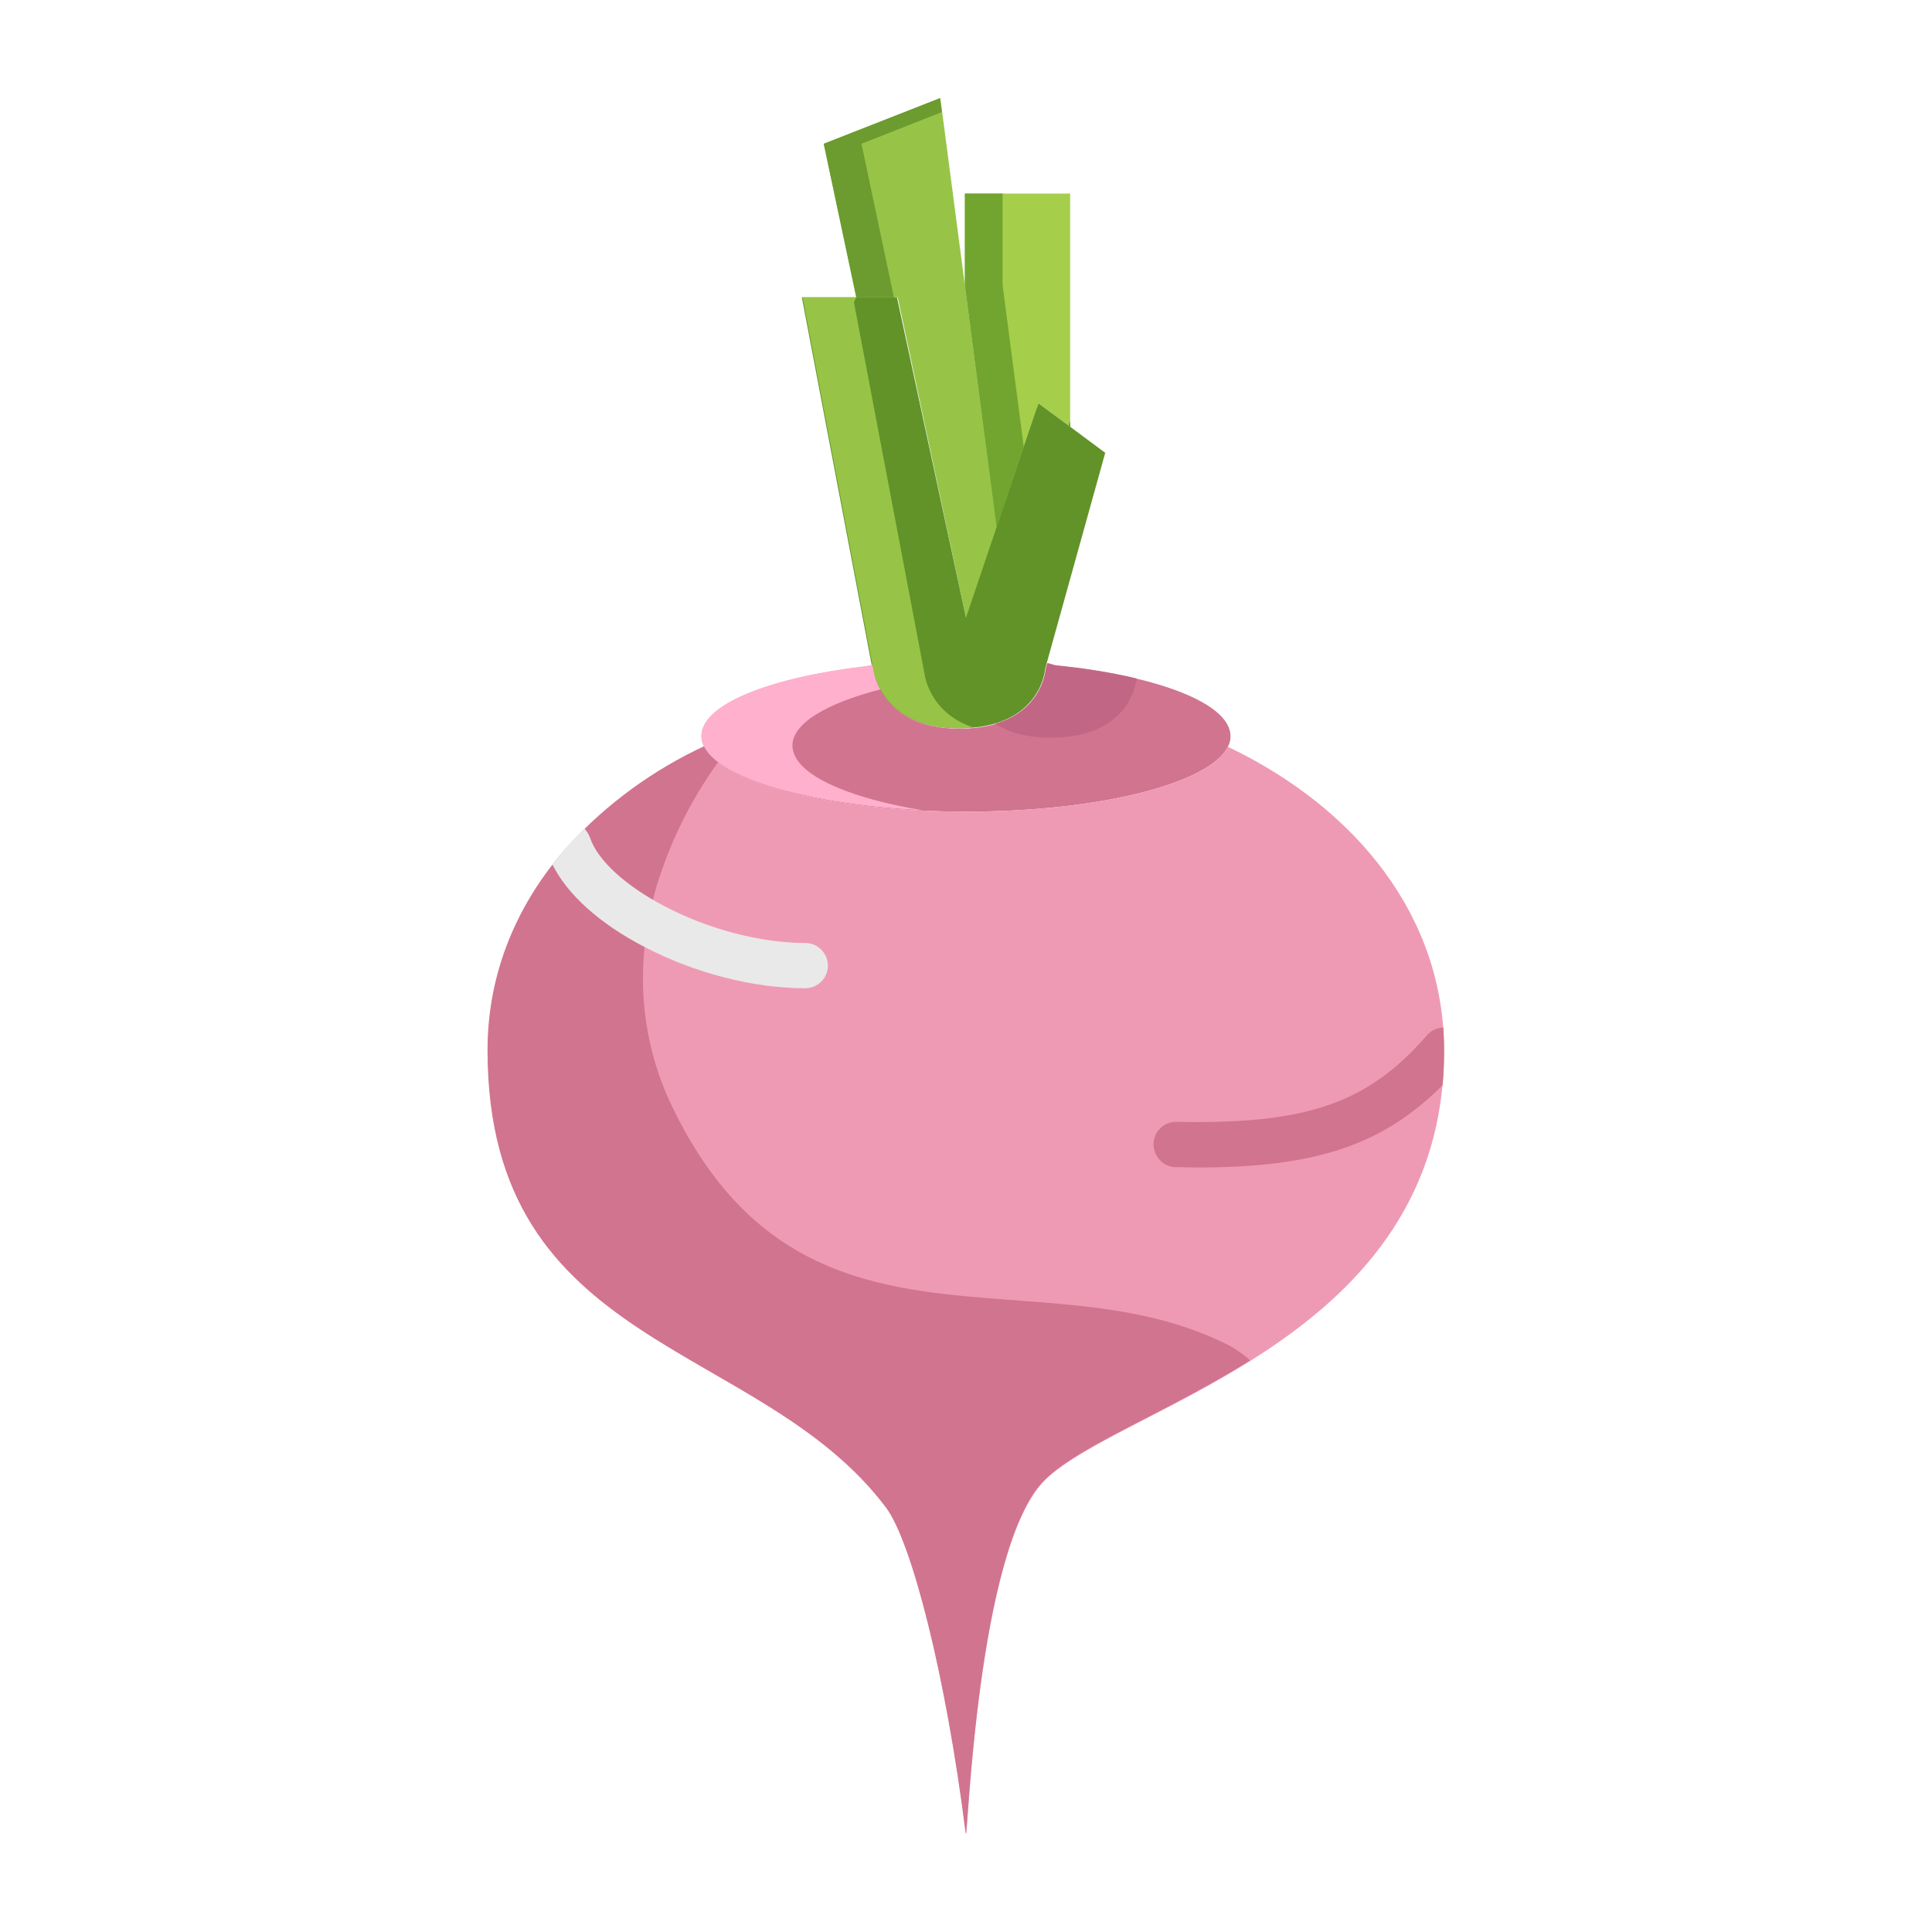
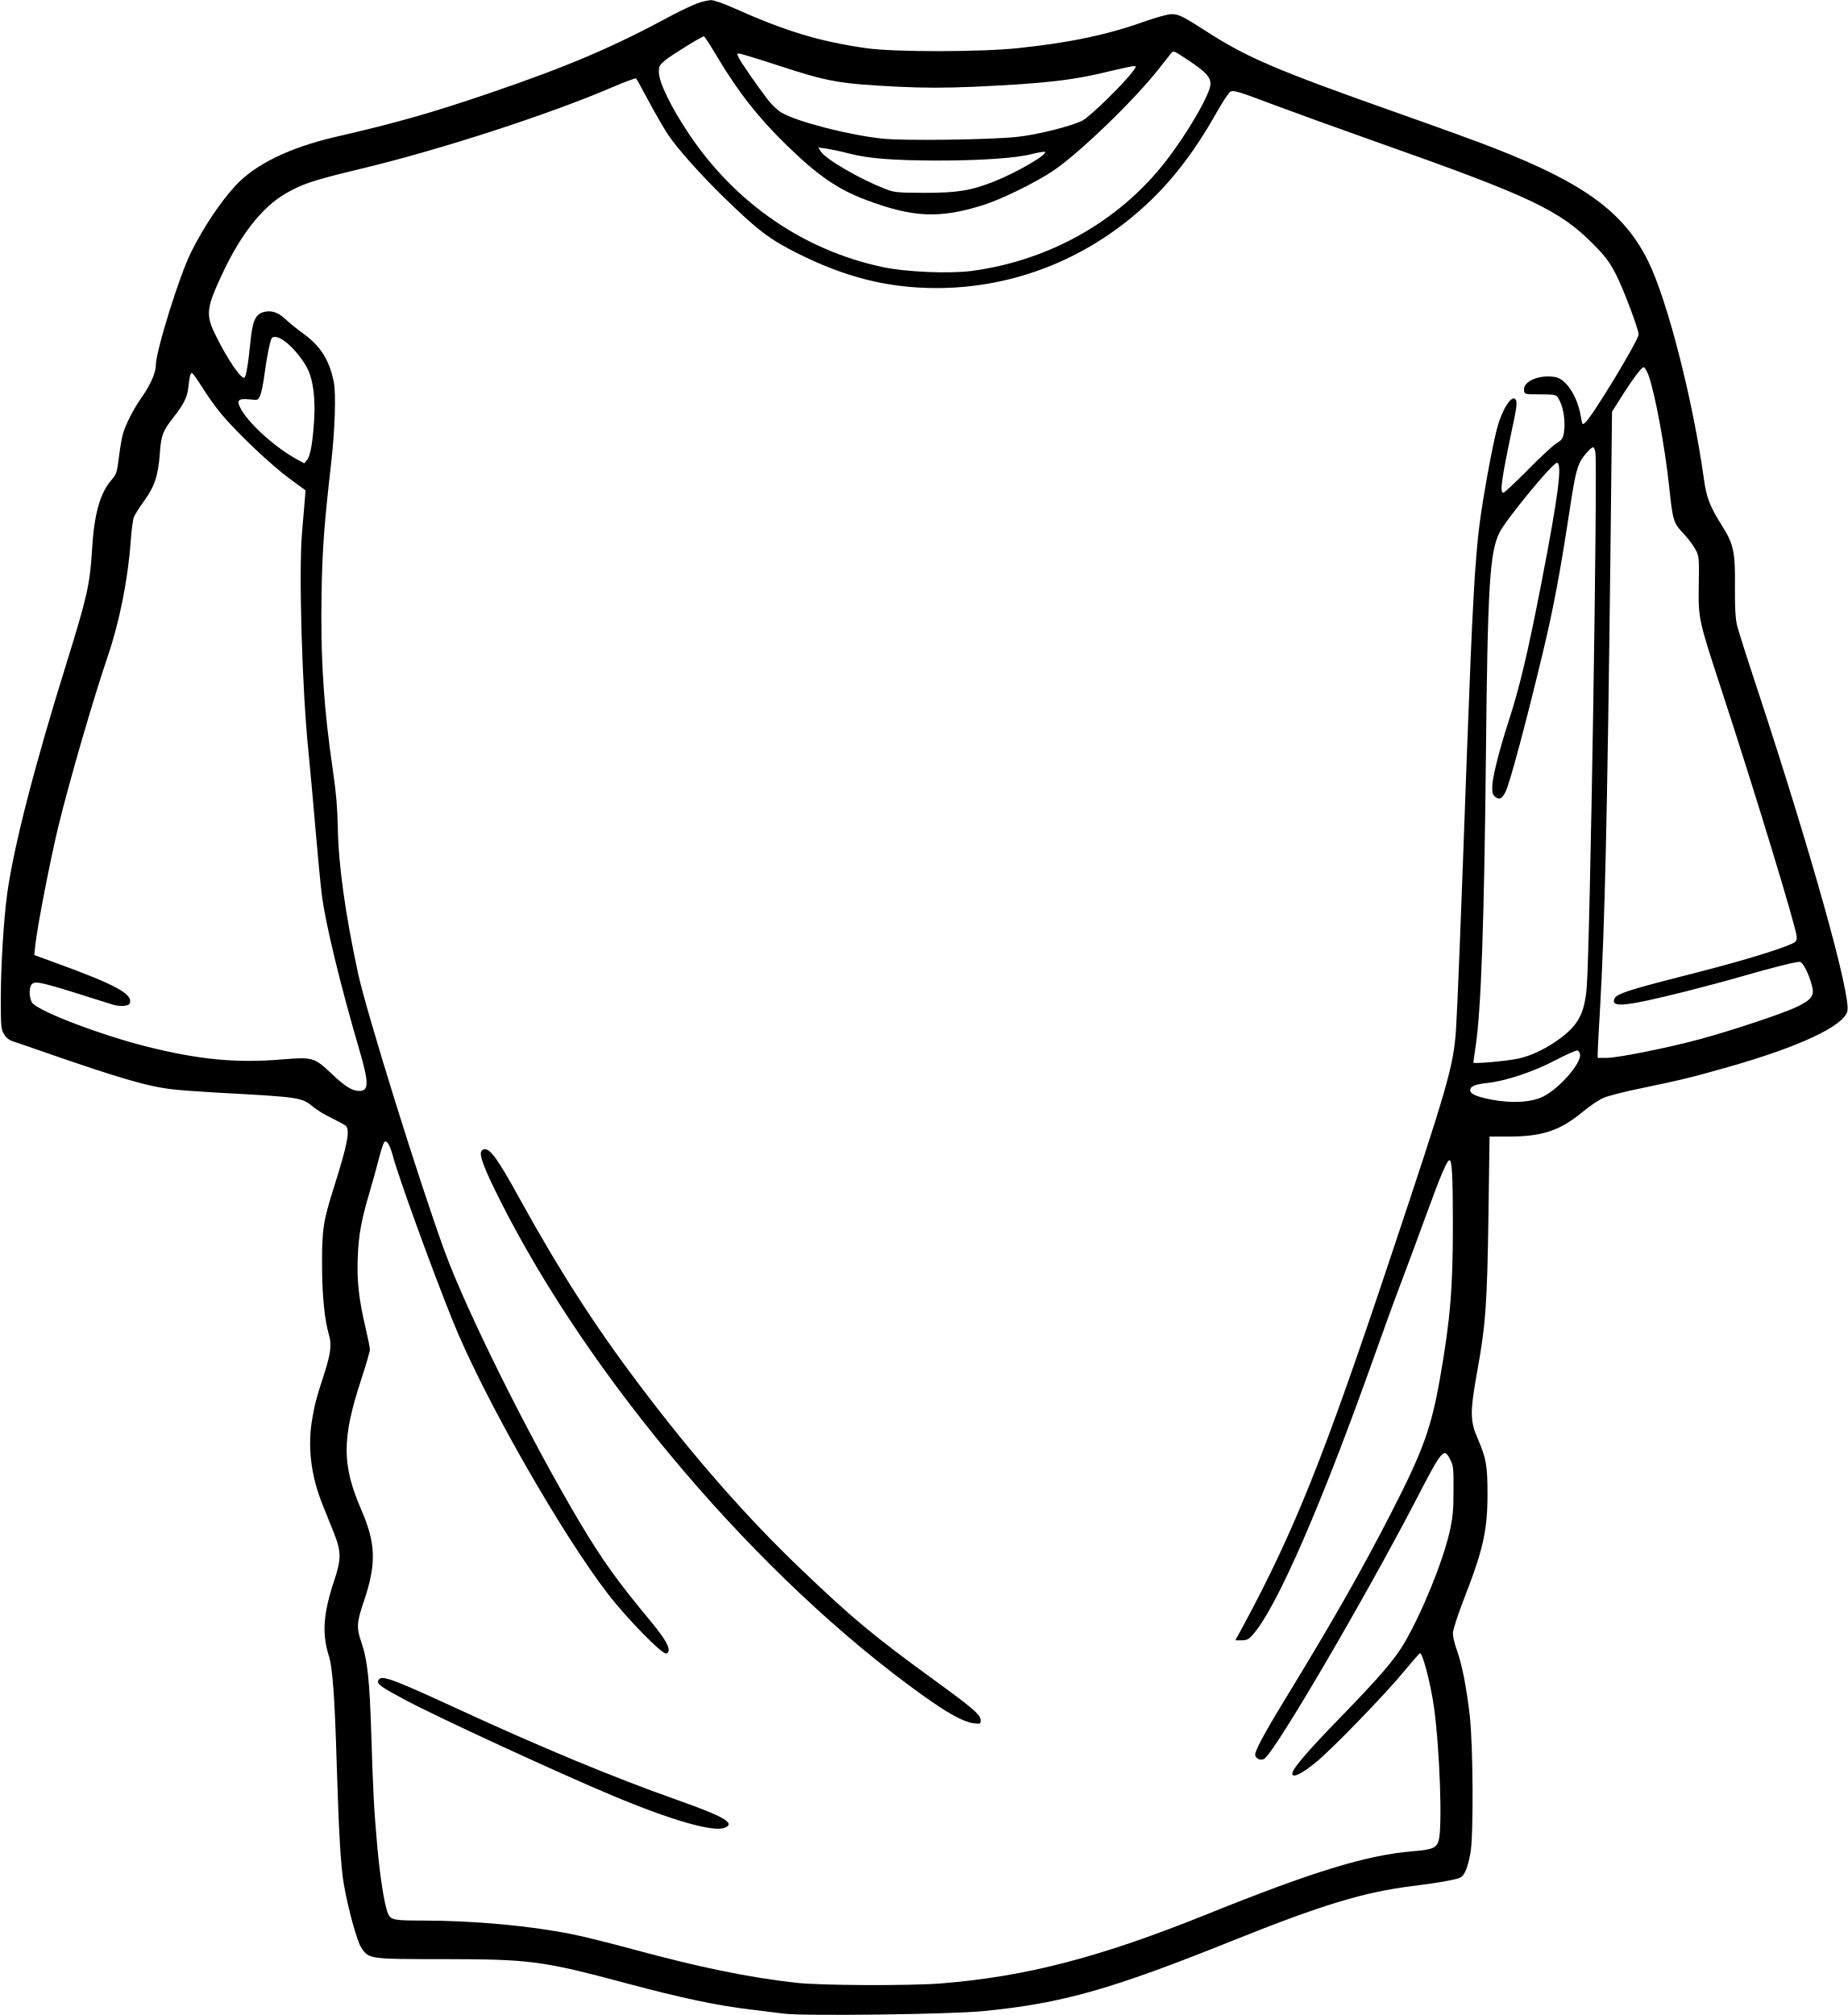
- <svg xmlns="http://www.w3.org/2000/svg" id="Layer_1" enable-background="new 0 0 512 512" height="512" viewBox="0 0 512 512" width="512">
-   <path d="m281.6 113.1-8.4-6.2-9.6 28.5-7.9-59.8-6.5-49.6-30.9 12.1 8.7 40.7h10.9l18.1 84.9 11.6 1.3 8.1-24.1 8.8-25.8z" fill="#97c447" />
-   <path d="m283.6 51.3v61.8l-8.4-6.2-11.1 32.8-8.4-64.1v-24.3z" fill="#a5ce4a" />
-   <path d="m283.2 112.8.4.3v-1.5z" fill="#619329" />
-   <path d="m265.7 75.6v-24.3h-10v24.3l8.4 64.1 7.2-21.3z" fill="#71a52f" />
-   <path d="m249.6 29.7-.5-3.7-30.8 12.1 8.6 40.7h10l-8.6-40.7z" fill="#6c9b2f" />
-   <path d="m256 163.7 8.1-24 11.1-32.8 8.4 6.2 9.3 6.9-15.5 55.7-.4 1.5s-1 15.8-22.9 15.8c-21.1 0-22.9-15.8-22.9-15.8l-.2-1-18.5-97.4h25.2z" fill="#619329" />
-   <path d="m245 178.5-.2-1-18.5-97.4.6-1.3h-14.2l18.5 97.4.2 1s1.7 15.8 22.9 15.8c1.3 0 2.5-.1 3.7-.2-11.9-3.9-13-14.3-13-14.3z" fill="#97c447" />
-   <path d="m326.1 195.1c0 1-.2 1.9-.7 2.8-4.8 9.7-34 17.2-69.4 17.2s-64.6-7.5-69.4-17.2c-.4-.9-.7-1.8-.7-2.8 0-8.4 18.1-15.5 43.7-18.5l1.6-.3.2 1s1.7 15.8 22.9 15.8c21.8 0 22.8-15.8 22.8-15.8l.4-1.5 2.1.6c27.1 2.6 46.5 10 46.5 18.7z" fill="#d17490" />
-   <path d="m210.7 200.4c-.4-.9-.7-1.8-.7-2.8 0-5.9 9-11.2 23.3-14.9-1-1.7-1.6-3.6-1.9-5.5l-.2-1-1.6.3c-25.6 3-43.7 10.1-43.7 18.5 0 1 .2 1.9.7 2.8 4.2 8.6 27.8 15.4 57.7 16.9-17.9-3-30.6-8.2-33.6-14.3z" fill="#ffb0cd" />
-   <path d="m278.4 195.5c21 0 22.7-14.6 22.8-15.7-7.1-1.7-14.3-2.8-21.5-3.5l-2.1-.6-.4 1.5s-.7 10.9-13.5 14.6c3.3 2.1 8 3.7 14.7 3.7z" fill="#c16785" />
-   <path d="m150.8 224.1c10.1-11 22.3-19.9 35.8-26.2 4.8 9.7 34.1 17.2 69.4 17.2s64.6-7.5 69.4-17.2c34.5 16.5 57.3 45.4 57.3 80.5 0 76.7-84.6 93.5-105.6 113.7-18.3 17.6-20.7 97.4-21.1 93.8-5.3-41.7-14.3-77.2-21.1-86.3-33.6-44.7-105.6-41.4-105.6-121.2 0-20.7 7.9-39.2 21.5-54.3z" fill="#ef9ab4" />
-   <path d="m326 356.7c-49.7-25.6-113.1 8.7-147.8-63.3-9-18.6-9.9-38.7-4.3-58.2 3.6-11.9 9.1-23.1 16.4-33.2-1.6-1.1-2.8-2.5-3.8-4.2-13.5 6.3-25.7 15.2-35.8 26.2-13.6 15.1-21.5 33.7-21.5 54.3 0 79.9 72 76.5 105.6 121.2 6.8 9.1 15.9 44.6 21.1 86.3.5 3.6 2.9-76.2 21.1-93.8 9.6-9.2 32.3-17.7 54.3-31.5-1.5-1.4-3.4-2.7-5.3-3.8z" fill="#d17490" />
-   <path id="XMLID_7_" d="m170.7 250.9c13.4 7 29 11 42.7 11 3.3 0 6-2.7 6-6s-2.7-6-6-6c-11.7 0-25.6-3.6-37.2-9.7-10.4-5.4-17.8-12.2-19.8-18.1 0-.1 0-.1-.1-.2-.3-.9-.8-1.6-1.4-2.3-1.4 1.4-2.8 2.8-4.2 4.3-1.5 1.7-2.9 3.4-4.3 5.2 4 8 12.4 15.6 24.3 21.8z" fill="#e9e9e9" />
-   <path id="XMLID_9_" d="m382.7 278.3c0-2-.1-4-.2-6-1.6.1-3.2.7-4.3 2-15.7 18.1-31.9 23.7-66.4 23-3.3-.1-6.1 2.6-6.1 5.9s2.6 6.1 5.9 6.1c2 0 3.9.1 5.7.1 31.3 0 49.1-5.9 65-21.8.3-3 .4-6 .4-9.3z" fill="#d17490" />
+ <svg xmlns="http://www.w3.org/2000/svg" version="1.0" width="1174pt" height="1280pt" viewBox="0 0 1174 1280" preserveAspectRatio="xMidYMid meet">
+   <g transform="translate(0,1280) scale(0.1,-0.1)" fill="#000000" stroke="none">
+     <path d="M4425 12777 c-33 -13 -100 -45 -150 -71 -379 -205 -660 -325 -1163 -497 -373 -127 -591 -189 -982 -279 -288 -67 -505 -172 -631 -306 -96 -103 -206 -267 -284 -424 -74 -146 -225 -631 -225 -720 0 -46 -33 -122 -85 -197 -57 -80 -108 -180 -125 -243 -7 -25 -18 -91 -25 -147 -11 -93 -16 -106 -45 -140 -74 -83 -112 -218 -125 -443 -14 -224 -31 -299 -160 -715 -208 -666 -337 -1170 -379 -1470 -23 -170 -40 -450 -41 -665 0 -177 2 -198 20 -229 14 -24 33 -38 60 -47 22 -7 101 -34 175 -60 494 -172 676 -225 830 -243 47 -6 171 -15 275 -21 553 -30 550 -30 628 -94 23 -19 75 -50 115 -69 40 -20 79 -41 87 -47 31 -25 13 -119 -73 -390 -68 -214 -77 -270 -76 -495 0 -192 16 -350 44 -445 18 -61 11 -118 -29 -243 -52 -160 -59 -187 -76 -282 -33 -180 -11 -367 65 -555 23 -58 55 -138 71 -177 48 -120 48 -167 0 -310 -67 -202 -76 -331 -33 -468 25 -76 39 -266 52 -720 13 -415 25 -626 45 -738 27 -155 83 -358 110 -399 49 -73 47 -73 525 -73 550 -1 623 -10 1165 -155 339 -91 577 -141 775 -164 74 -9 172 -21 216 -27 120 -17 1068 -5 1274 16 501 50 805 136 1575 445 578 232 843 312 1155 350 140 17 267 39 295 52 28 13 47 56 66 153 21 108 18 684 -4 880 -22 184 -49 322 -82 414 -14 37 -25 85 -25 105 0 22 29 111 70 218 122 312 150 436 150 668 0 179 -9 228 -60 346 -52 118 -52 173 -5 435 53 291 63 427 71 987 l7 502 119 0 c216 0 330 38 475 159 45 37 105 78 135 89 29 12 139 40 244 61 246 51 330 72 543 133 452 128 734 261 757 354 25 99 -230 1009 -571 2044 -63 190 -121 372 -129 405 -11 44 -15 109 -14 250 2 218 -8 268 -82 385 -78 124 -99 179 -115 296 -71 508 -233 1141 -356 1388 -152 305 -399 488 -961 709 -91 37 -382 142 -645 235 -750 265 -940 346 -1193 509 -161 103 -181 113 -229 113 -22 0 -97 -21 -168 -46 -241 -86 -481 -136 -808 -170 -239 -25 -777 -25 -955 -1 -299 42 -516 107 -849 256 -62 28 -127 51 -145 50 -17 0 -58 -10 -91 -22z m135 -344 c131 -219 259 -382 441 -559 197 -191 322 -277 501 -344 298 -112 466 -120 743 -33 113 35 332 142 444 217 163 109 511 444 670 645 36 46 73 92 81 103 14 18 19 16 111 -46 110 -73 139 -105 139 -150 0 -61 -147 -315 -287 -494 -295 -378 -737 -627 -1229 -693 -146 -19 -423 -7 -573 26 -494 106 -925 402 -1218 835 -116 172 -195 331 -197 399 -1 40 3 47 41 79 37 31 228 149 245 151 4 1 43 -61 88 -136z m378 -47 c324 -106 392 -118 769 -137 172 -8 291 -8 483 0 451 21 624 40 870 101 68 16 133 30 143 30 17 0 17 -2 -3 -29 -50 -72 -271 -288 -320 -315 -66 -36 -292 -93 -423 -106 -170 -18 -717 -25 -847 -11 -214 22 -545 107 -644 165 -25 14 -65 52 -89 84 -63 82 -164 227 -182 262 -14 27 -14 30 0 30 9 0 118 -33 243 -74z m-813 -236 c43 -80 96 -171 118 -204 62 -92 202 -249 353 -397 220 -214 291 -268 472 -359 306 -153 573 -219 879 -220 460 0 900 161 1259 463 203 170 366 373 525 656 35 62 73 120 85 128 19 12 47 4 285 -86 145 -54 433 -158 639 -231 980 -346 1165 -433 1380 -649 79 -80 104 -113 147 -196 46 -89 143 -347 143 -380 0 -35 -291 -516 -338 -558 -19 -18 -20 -17 -30 42 -22 126 -94 235 -163 246 -100 17 -204 -27 -197 -84 3 -26 4 -26 93 -26 118 -1 112 1 135 -44 24 -48 35 -132 26 -195 -6 -41 -13 -50 -49 -73 -23 -14 -106 -91 -183 -170 -78 -78 -146 -143 -153 -143 -24 0 -13 80 52 390 33 153 37 184 26 201 -23 37 -85 -58 -118 -181 -30 -112 -87 -424 -111 -605 -30 -232 -47 -548 -80 -1440 -40 -1105 -60 -1613 -70 -1773 -16 -234 -49 -351 -417 -1452 -421 -1263 -610 -1736 -937 -2342 l-48 -88 40 0 c33 0 45 6 72 37 152 172 440 835 776 1783 48 135 122 340 166 455 44 116 118 316 165 445 86 236 126 330 142 330 15 0 21 -103 21 -400 0 -412 -15 -600 -80 -975 -57 -327 -108 -468 -317 -875 -179 -349 -366 -677 -633 -1115 -144 -234 -212 -357 -225 -402 -8 -31 35 -54 61 -32 78 65 633 1013 956 1634 173 334 181 343 223 260 18 -35 20 -59 19 -195 0 -129 -5 -173 -26 -266 -45 -193 -175 -510 -287 -702 -61 -104 -160 -219 -408 -474 -209 -215 -303 -325 -303 -354 0 -31 58 -4 152 73 95 77 433 425 551 568 55 66 103 121 107 123 17 7 69 -193 90 -343 37 -272 54 -759 30 -846 -13 -48 -41 -59 -166 -69 -291 -24 -630 -128 -1299 -397 -691 -279 -1160 -400 -1704 -443 -204 -15 -760 -13 -916 5 -295 33 -612 98 -1025 210 -151 41 -331 86 -400 99 -263 53 -624 86 -951 86 -179 0 -198 4 -215 47 -22 51 -51 239 -68 433 -21 242 -25 318 -37 695 -11 356 -24 478 -64 595 -31 89 -29 125 16 256 81 240 78 367 -16 584 -124 286 -124 451 1 831 30 91 54 175 54 186 0 12 -13 76 -29 144 -41 174 -55 299 -48 448 6 140 22 227 74 405 20 67 47 164 60 216 13 52 29 99 34 105 15 15 35 -15 54 -85 35 -133 246 -715 381 -1050 190 -474 688 -1350 990 -1740 119 -154 344 -383 367 -374 37 14 7 77 -96 201 -218 263 -307 387 -454 633 -316 531 -717 1335 -858 1721 -159 434 -498 1522 -551 1769 -80 372 -124 685 -128 923 -2 120 -11 225 -29 347 -60 403 -82 737 -74 1155 6 285 16 418 62 825 23 205 30 426 16 501 -28 140 -82 227 -189 306 -43 31 -96 74 -118 95 -48 46 -95 60 -145 44 -48 -16 -66 -59 -79 -196 -13 -134 -28 -220 -39 -220 -25 0 -103 114 -176 260 -72 141 -67 180 46 419 112 235 245 403 386 487 112 66 177 88 495 164 502 121 1189 344 1593 518 77 33 143 57 146 54 4 -4 41 -72 84 -152z m1273 -326 c118 -31 278 -43 552 -44 274 0 504 15 603 41 43 11 82 17 86 14 16 -17 -178 -130 -324 -188 -146 -58 -233 -72 -445 -72 -177 1 -188 2 -252 27 -163 65 -371 186 -403 235 l-17 26 51 -7 c29 -4 95 -18 149 -32z m-3590 -1191 c51 -36 118 -118 147 -178 34 -68 49 -186 41 -320 -9 -144 -24 -230 -45 -257 l-18 -21 -50 27 c-131 72 -293 216 -349 312 -35 60 -24 75 52 67 54 -6 54 -6 68 28 8 19 19 77 26 129 12 95 35 214 46 231 10 17 46 9 82 -18z m8664 -214 c41 -112 106 -460 133 -719 22 -209 27 -223 90 -289 29 -31 63 -76 76 -101 23 -43 24 -52 21 -226 -3 -217 -1 -222 142 -659 207 -630 479 -1522 480 -1574 1 -33 -2 -35 -59 -58 -117 -46 -352 -115 -682 -198 -332 -85 -405 -109 -417 -140 -22 -58 68 -49 449 46 110 28 277 72 372 100 188 54 328 89 356 89 20 0 57 -72 78 -151 17 -64 0 -88 -96 -135 -88 -42 -396 -145 -611 -204 -198 -54 -525 -120 -597 -120 l-57 0 0 33 c0 17 7 145 15 282 30 524 46 1207 66 2890 l10 900 51 80 c82 131 139 206 151 202 7 -2 19 -24 29 -48z m-9186 -81 c31 -51 88 -130 126 -175 102 -120 310 -317 427 -403 l102 -75 -5 -65 c-3 -36 -11 -126 -17 -200 -22 -251 0 -1003 41 -1400 11 -107 31 -330 45 -495 14 -165 32 -351 40 -413 23 -181 117 -568 239 -985 60 -206 60 -257 -1 -257 -45 0 -91 28 -175 108 -112 106 -120 108 -318 92 -289 -24 -526 -1 -851 80 -289 72 -680 220 -732 277 -21 24 -25 96 -7 118 23 28 48 22 514 -126 47 -15 103 -11 110 7 23 59 -88 119 -488 264 l-118 43 6 61 c14 126 92 527 146 754 70 287 223 815 314 1081 74 217 129 489 146 730 5 70 14 140 20 155 6 16 35 62 65 103 66 91 90 161 100 298 8 119 19 147 85 231 66 84 89 129 96 189 8 74 13 95 24 95 5 0 34 -42 66 -92z m8849 -410 c16 -72 -34 -3172 -55 -3404 -14 -159 -52 -232 -163 -316 -83 -64 -190 -116 -273 -133 -78 -16 -284 -34 -284 -25 0 4 7 51 15 106 35 239 54 795 65 1854 11 1072 24 1279 85 1405 40 82 338 445 366 445 36 0 8 -214 -100 -770 -85 -438 -138 -660 -207 -872 -62 -191 -104 -361 -104 -418 0 -39 4 -52 22 -64 25 -18 41 -9 63 35 26 50 135 459 239 894 67 281 107 498 167 889 41 274 52 308 117 379 33 35 39 34 47 -5z m-97 -3826 c8 -57 -133 -218 -235 -268 -75 -37 -199 -44 -329 -19 -93 18 -134 36 -134 59 0 26 30 38 112 47 116 13 289 70 431 145 67 35 129 62 137 61 8 -1 16 -12 18 -25z" />
+     <path d="M3056 5482 c-9 -29 25 -116 119 -303 575 -1145 1652 -2408 2685 -3147 161 -116 259 -169 325 -179 43 -5 45 -4 45 19 0 35 -45 74 -305 263 -374 272 -511 386 -827 688 -355 338 -698 730 -1040 1185 -288 382 -509 728 -767 1196 -124 225 -174 296 -211 296 -10 0 -21 -8 -24 -18z" />
+     <path d="M2403 2124 c-8 -22 16 -40 172 -123 195 -105 980 -467 1320 -609 370 -155 635 -231 708 -203 73 28 -1 71 -298 176 -403 142 -868 335 -1414 587 -415 191 -473 211 -488 172z" />
+   </g>
</svg>
